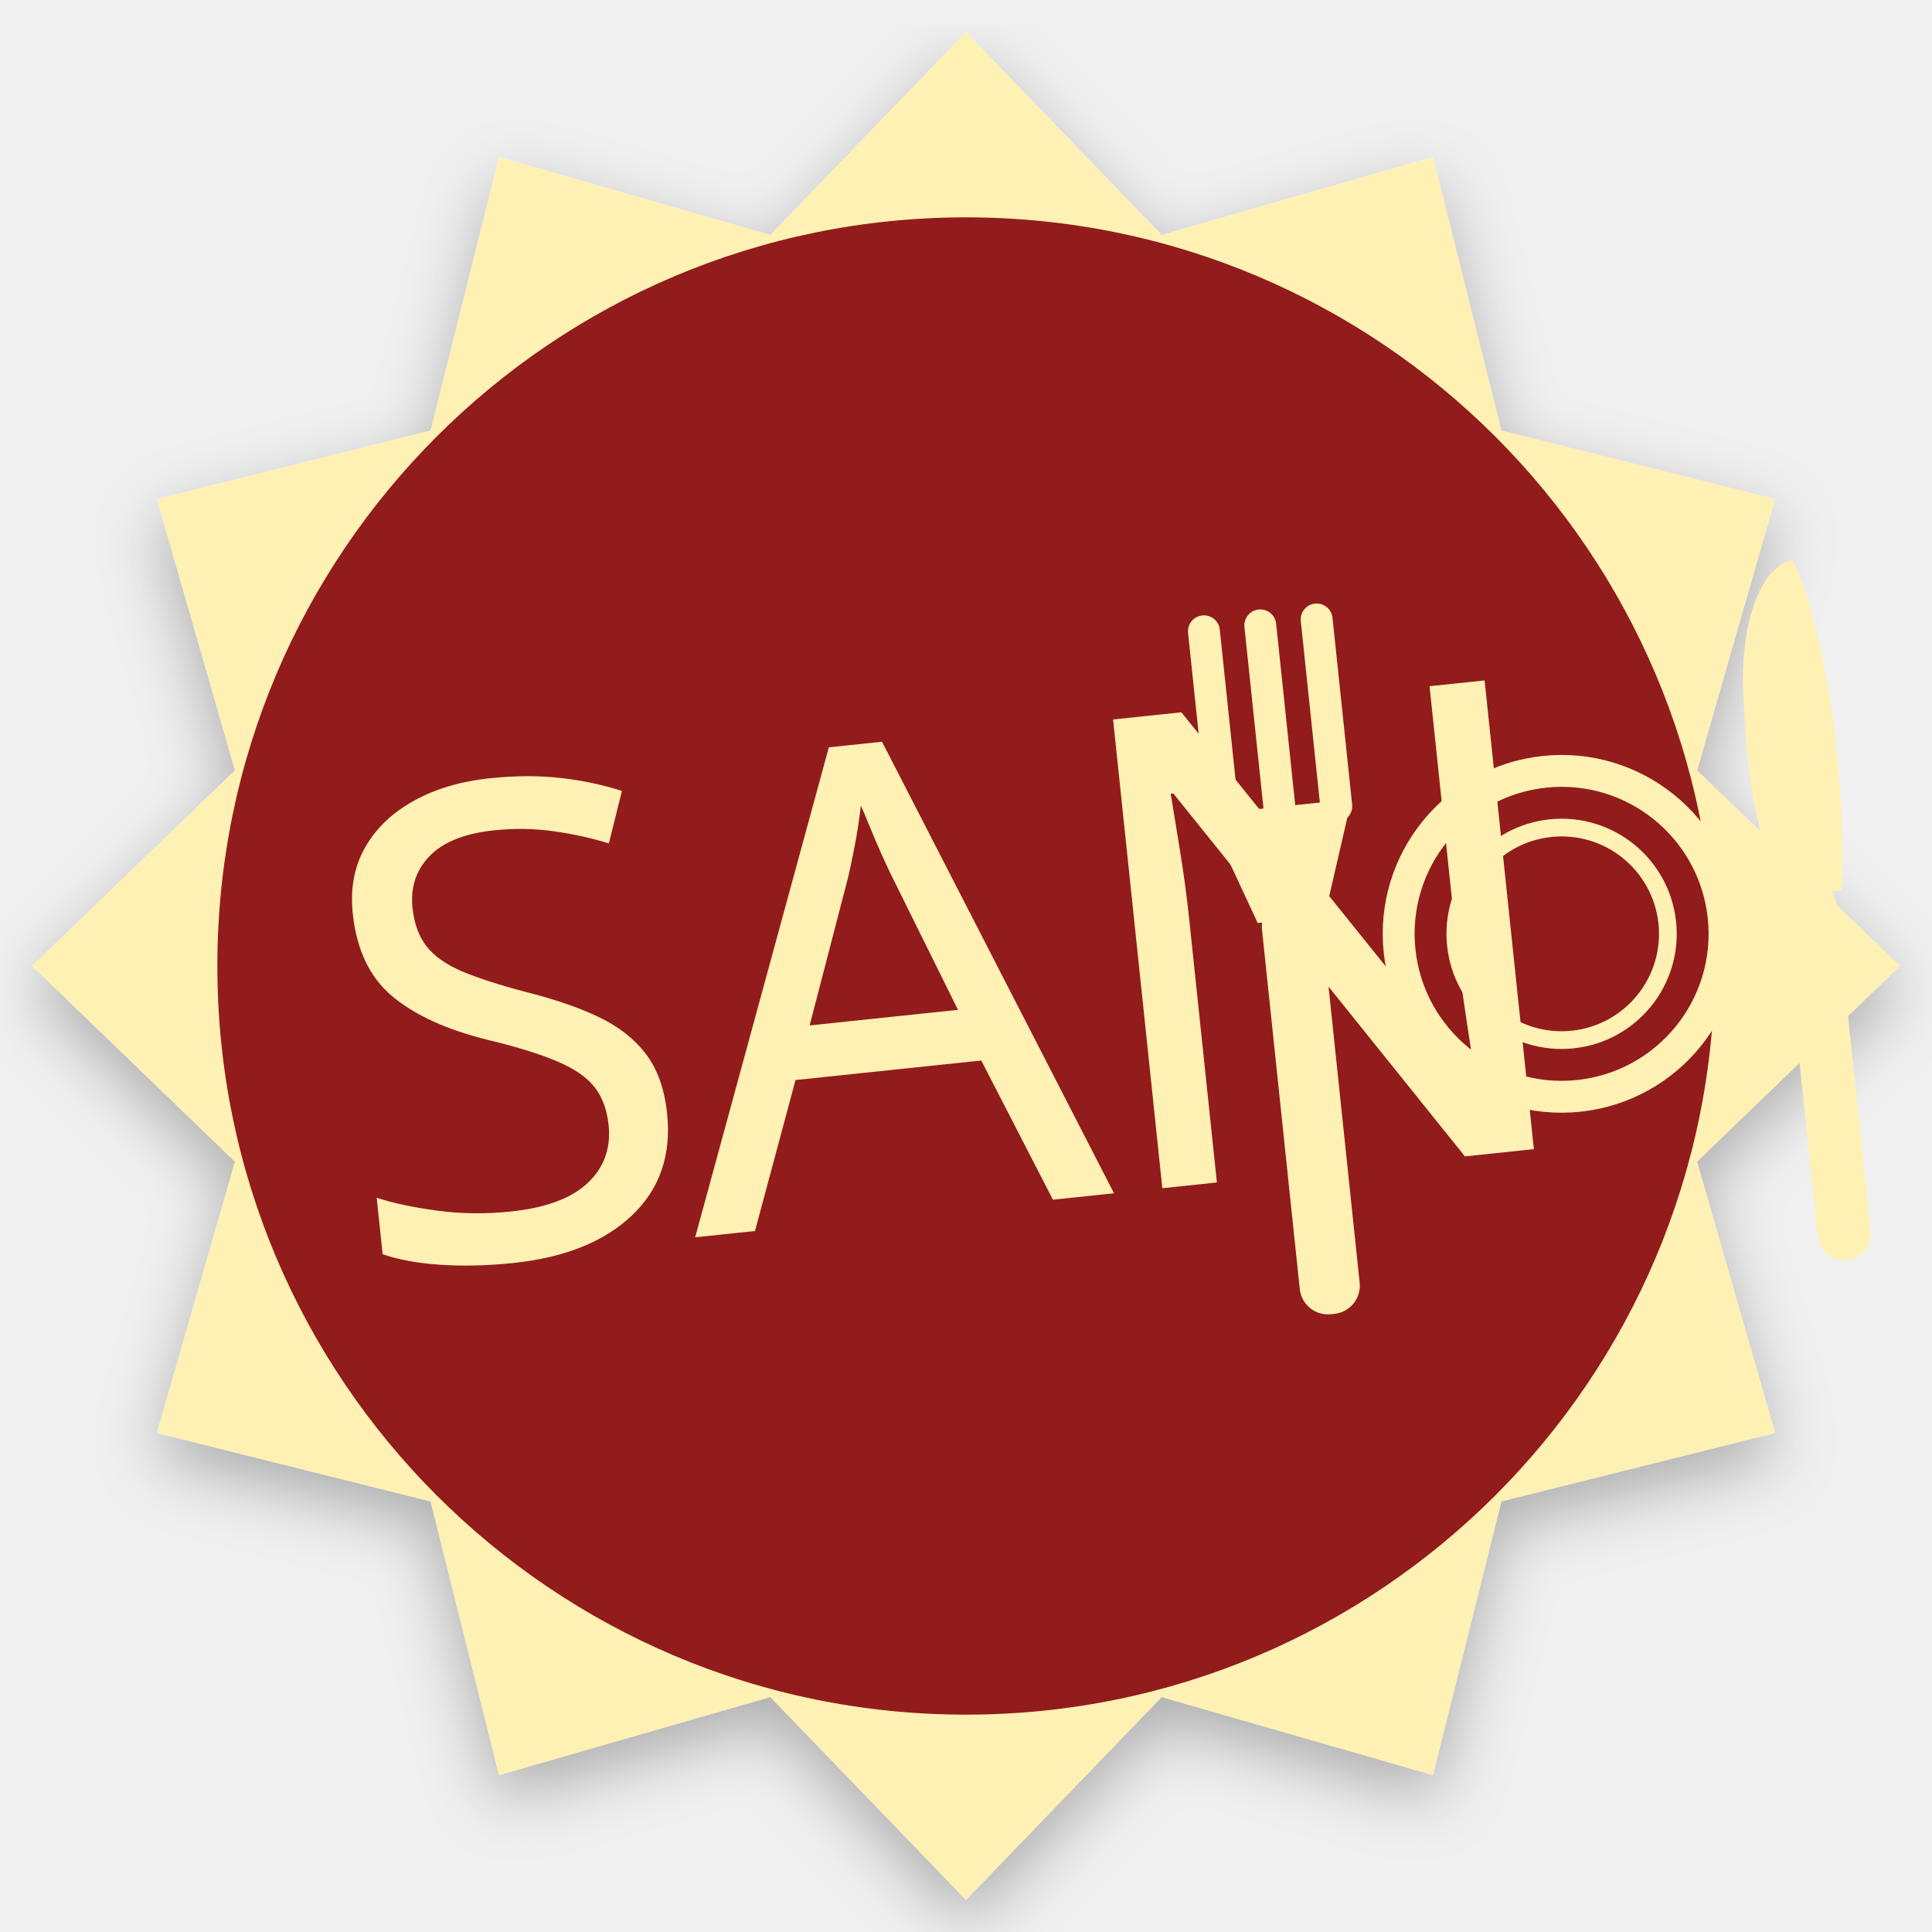
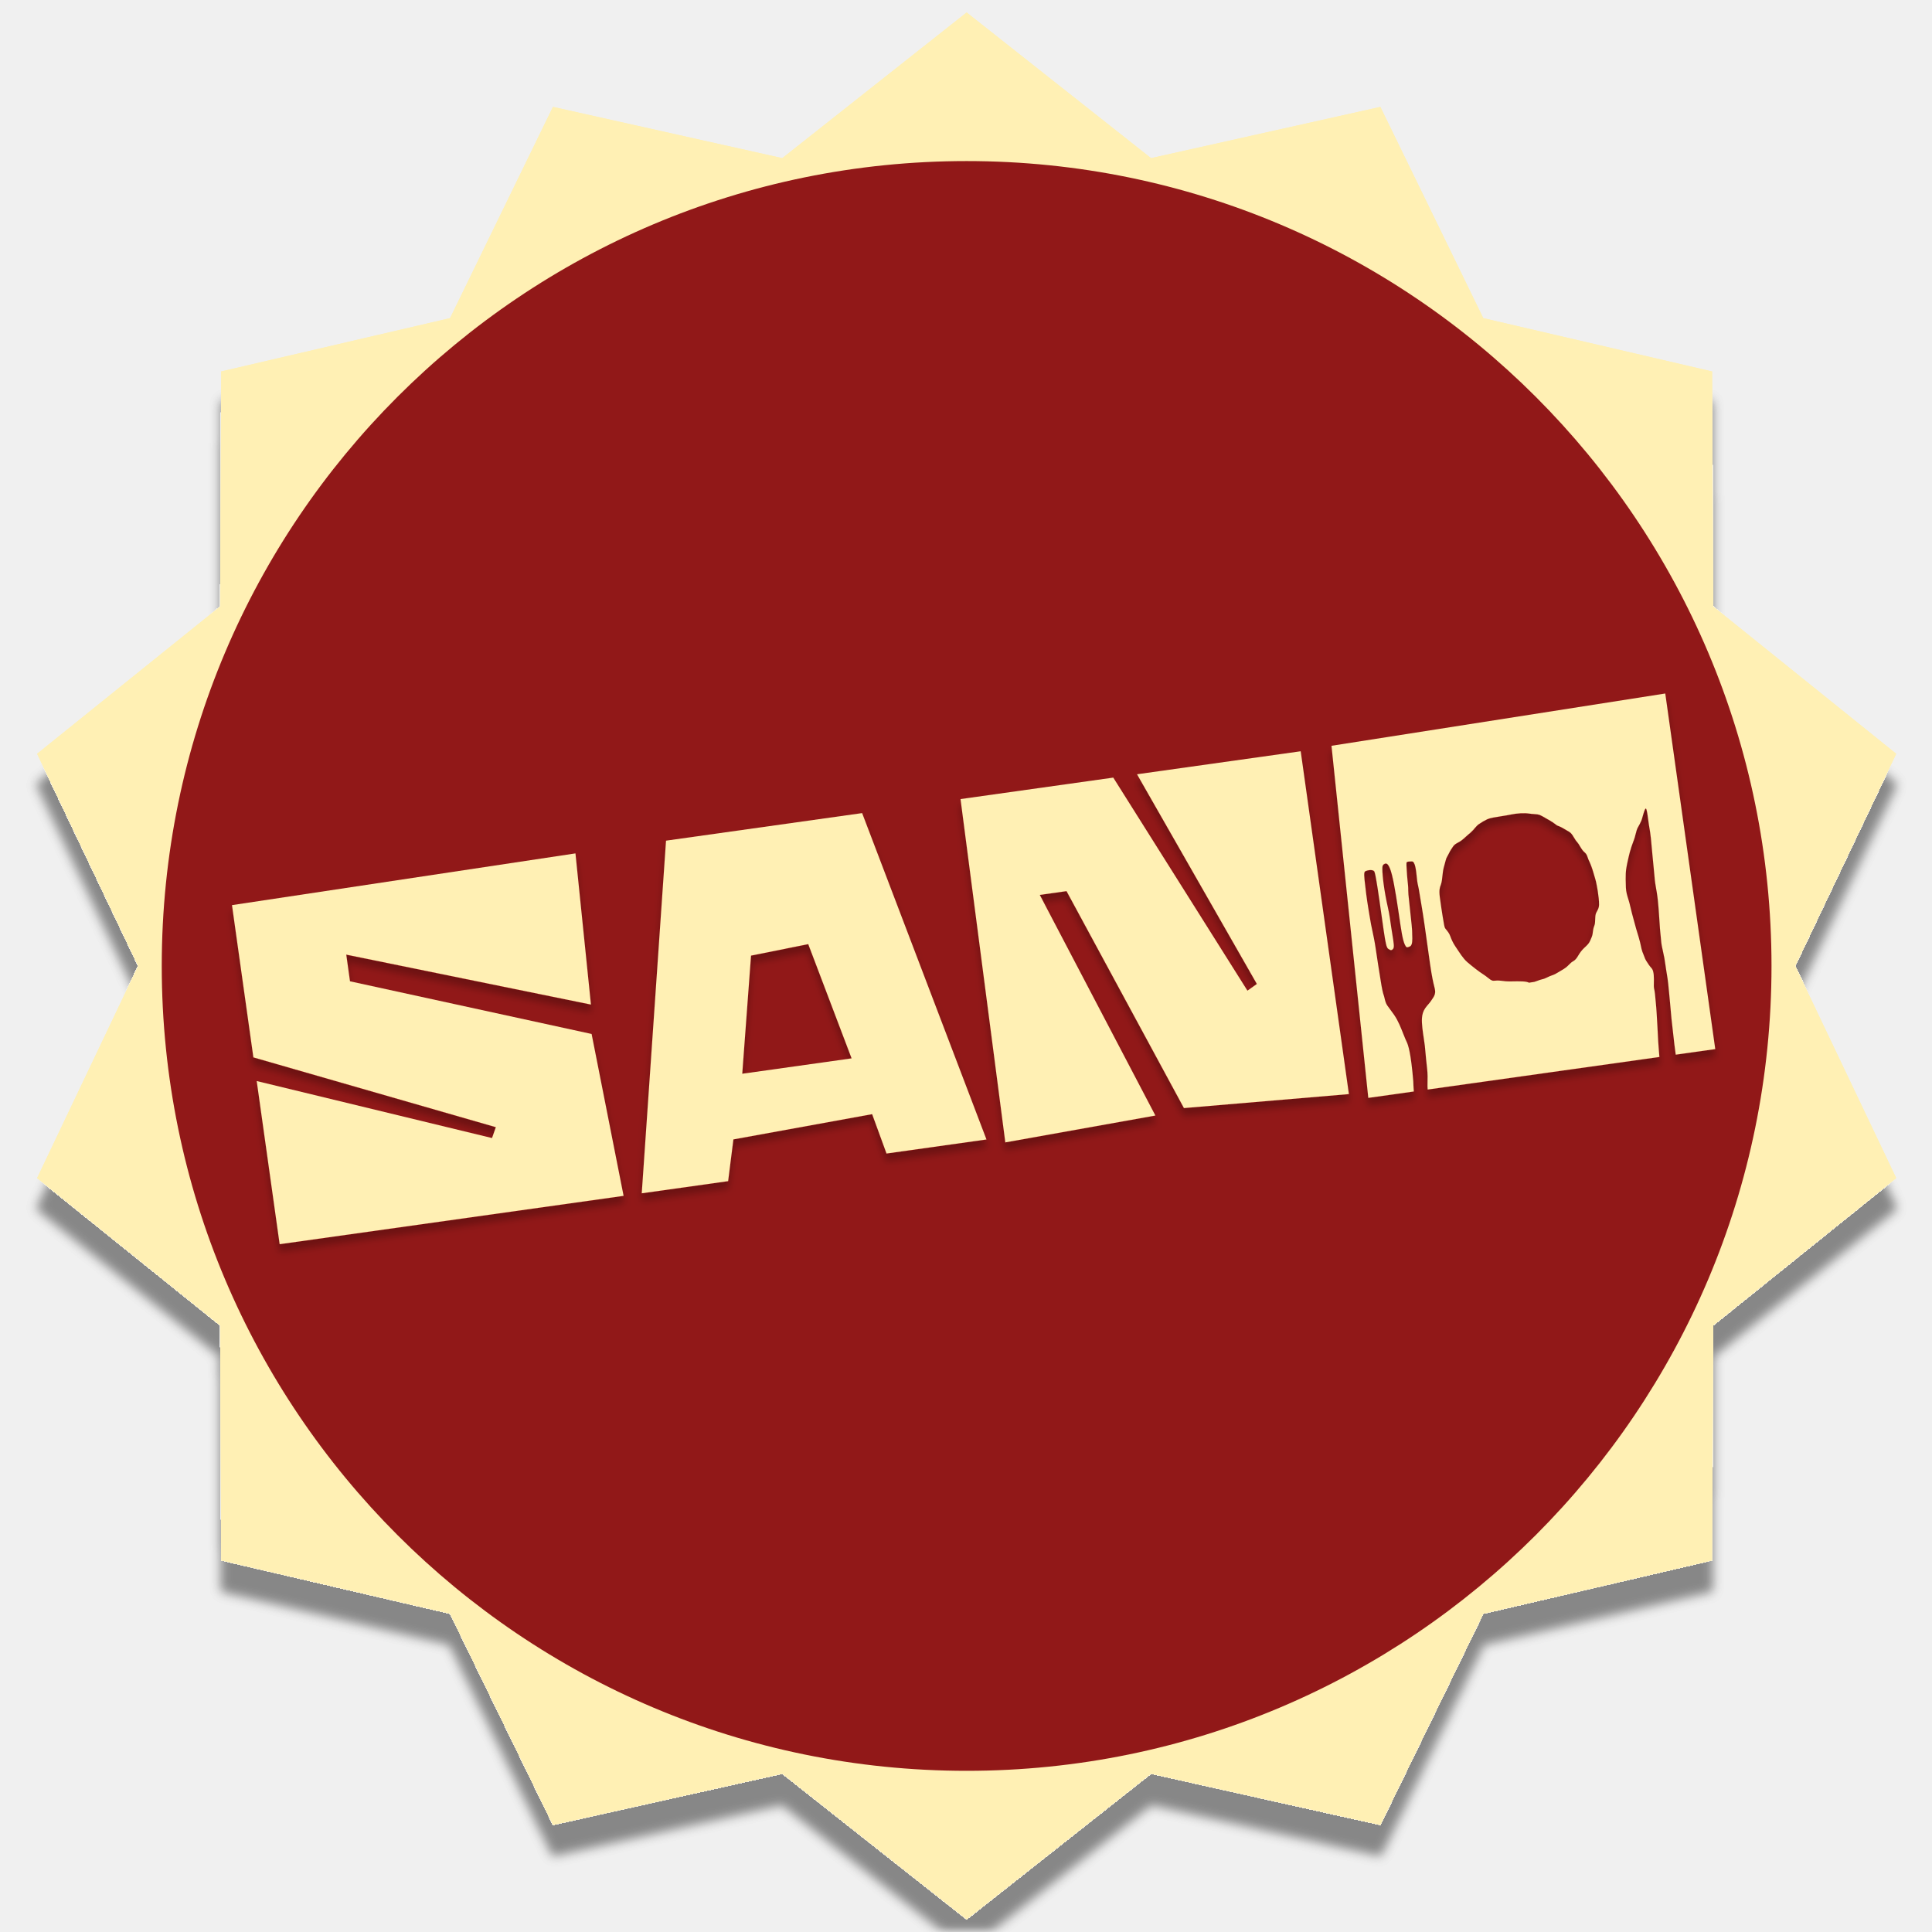
- <svg xmlns="http://www.w3.org/2000/svg" viewBox="0 0 240 240" role="img" aria-label="Sano">
-   <defs>
-     <filter id="sh" x="-20%" y="-20%" width="140%" height="140%">
-       <feDropShadow dx="0" dy="3" stdDeviation="4" flood-color="#000" flood-opacity="0.28" />
-     </filter>
-   </defs>
-   <g filter="url(#sh)">
-     <polygon points="120.0,4.0 144.3,29.2 178.0,19.5 186.5,53.5 220.5,62.0 210.8,95.7 236.0,120.0 210.8,144.3 220.5,178.0 186.5,186.5 178.0,220.5 144.3,210.8 120.0,236.0 95.7,210.8 62.0,220.5 53.5,186.5 19.5,178.0 29.2,144.3 4.0,120.0 29.2,95.7 19.5,62.0 53.5,53.5 62.0,19.5 95.7,29.2" fill="#FFF1B4" />
-     <circle cx="120" cy="120" r="93" fill="#921A1B" />
-   </g>
-   <g transform="rotate(-6 120 120)">
-     <style>text{font-family:'Anton','Oswald Bold',Impact,sans-serif}</style>
-     <text x="40" y="150" font-size="82" letter-spacing="-2" fill="#FFF1B4">SAN</text>
-     <g transform="translate(150,78) scale(0.44)">
-       <g fill="#FFF1B4" stroke="#FFF1B4">
-         <g stroke="none">
-           <rect x="4" y="4" width="9" height="62" rx="4.5" />
-           <rect x="20" y="4" width="9" height="62" rx="4.5" />
-           <rect x="36" y="4" width="9" height="62" rx="4.5" />
-           <path d="M4 60 H45 L34 92 H15 Z" />
-           <rect x="16" y="86" width="17" height="118" rx="8" />
-         </g>
-         <g fill="none" stroke-width="9">
-           <circle cx="100" cy="104" r="46" />
-         </g>
-         <g fill="none" stroke-width="5">
-           <circle cx="100" cy="104" r="30" />
-         </g>
-         <g stroke="none">
-           <path d="M170 100 C160 100 156 78 158 44 C159 20 168 6 176 6 C184 30 184 74 180 100 Z" />
-           <rect x="163" y="96" width="15" height="108" rx="7.5" />
-         </g>
-       </g>
+ <svg xmlns="http://www.w3.org/2000/svg" width="1080" height="1080" viewBox="0 0 1080 1080" fill="none">
+   <g clip-path="url(#clip0_1_210)">
+     <g filter="url(#filter0_d_1_210)">
+       <path d="M540.367 6.973L643.433 88.408L771.626 59.756L829.151 177.845L957.08 207.652L957.672 339.005L1060 421.366L1003.54 539.969L1060 658.571L957.672 740.932L957.08 872.286L829.151 902.092L771.626 1020.18L643.433 991.53L540.367 1072.97L437.302 991.53L309.109 1020.18L251.584 902.092L123.654 872.286L123.062 740.932L20.734 658.571L77.193 539.969L20.734 421.366L123.062 339.005L123.654 207.652L251.584 177.845L309.109 59.756L437.302 88.408L540.367 6.973Z" fill="#FFF0B4" />
+     </g>
+     <g filter="url(#filter1_d_1_210)">
+       <path d="M540.367 6.973L643.433 88.408L771.626 59.756L829.151 177.845L957.08 207.652L957.672 339.005L1060 421.366L1003.54 539.969L1060 658.571L957.672 740.932L957.08 872.286L829.151 902.092L771.626 1020.18L643.433 991.53L540.367 1072.97L437.302 991.53L309.109 1020.18L251.584 902.092L123.654 872.286L123.062 740.932L20.734 658.571L77.193 539.969L20.734 421.366L123.062 339.005L123.654 207.652L251.584 177.845L309.109 59.756L437.302 88.408L540.367 6.973Z" fill="#FFF0B4" />
+     </g>
+     <path d="M540.351 989.9C788.842 989.9 990.282 788.459 990.282 539.969C990.282 291.479 788.842 90.038 540.351 90.038C291.861 90.038 90.42 291.479 90.42 539.969C90.42 788.459 291.861 989.9 540.351 989.9Z" fill="#911818" />
+     <g filter="url(#filter2_d_1_210)">
+       <path fill-rule="evenodd" clip-rule="evenodd" d="M143.507 604.311L275.04 636.179L277.193 630.09L141.646 591.073L129.684 505.97L321.682 477.052L330.335 561.549L193.552 533.634L195.648 548.553L330.712 577.997L348.59 668.483L156.326 695.508L143.507 604.311Z" fill="#FFF0B4" />
+       <path fill-rule="evenodd" clip-rule="evenodd" d="M407.023 660.269L358.746 667.055L372.314 469.936L481.939 454.527L551.441 636.97L495.574 644.822L487.536 622.81L409.976 636.927L407.023 660.269ZM414.923 600.232L476.059 591.638L451.816 527.761L419.827 534.185L414.923 600.232Z" fill="#FFF0B4" />
+       <path fill-rule="evenodd" clip-rule="evenodd" d="M635.606 432.82L702.603 550.044L697.326 553.786L622.324 434.687L536.943 446.688L561.984 638.595L645.867 623.589L581.234 500.248L596.203 498.144L661.835 619.417L754.038 611.599L727.099 419.96L635.606 432.82Z" fill="#FFF0B4" />
+       <path fill-rule="evenodd" clip-rule="evenodd" d="M744.314 416.898L930.895 387.671L958.837 586.456L936.756 589.56C936.738 589.43 936.719 589.298 936.701 589.163C936.668 588.918 936.634 588.663 936.598 588.399L936.597 588.388C936.234 585.713 935.748 582.14 935.36 578.188C935.239 576.966 935.102 575.82 934.946 574.525C934.611 571.726 934.191 568.224 933.678 561.732C933.531 559.844 933.363 558.191 933.158 556.166C932.985 554.464 932.785 552.496 932.548 549.907C932.383 548.108 932.06 546.171 931.755 544.34C931.588 543.34 931.427 542.373 931.3 541.476L931.168 540.549C930.937 538.9 930.682 537.094 930.409 535.582C930.135 534.067 929.834 532.726 929.512 531.287L929.509 531.273L929.507 531.266C929.406 530.817 929.303 530.356 929.198 529.877C928.696 527.596 928.564 525.89 928.44 524.312C928.37 523.42 928.305 522.568 928.177 521.674C928.027 520.635 927.843 517.769 927.642 514.668C927.5 512.444 927.349 510.099 927.197 508.219C926.994 505.686 926.686 501.878 926.121 498.612C926.048 498.182 925.971 497.753 925.894 497.324C925.482 495.014 925.065 492.663 924.848 489.577C924.741 488.058 924.543 486.153 924.327 484.072C924.119 482.056 923.893 479.872 923.715 477.713C923.419 474.104 923.116 470.954 922.88 468.709C922.595 466 922.311 464.333 922.011 462.581C921.935 462.129 921.857 461.671 921.778 461.188C921.626 460.266 921.488 459.204 921.348 458.124C921.08 456.079 920.803 453.963 920.415 452.596C919.867 450.667 919.007 453.701 918.276 456.276C917.96 457.39 917.669 458.417 917.438 458.921C916.868 460.163 916.266 461.396 915.583 462.5C915.044 463.371 914.613 465.071 914.226 466.592C914.106 467.065 913.989 467.523 913.877 467.932C913.622 468.849 913.271 469.775 912.905 470.739C912.592 471.563 912.269 472.415 911.987 473.314C911.22 475.752 910.799 477.203 910.431 478.912C910.318 479.439 910.193 479.99 910.067 480.548C909.75 481.953 909.42 483.414 909.212 484.722C909.191 484.854 909.168 484.987 909.145 485.123C908.901 486.558 908.566 488.53 908.872 496.169C908.969 498.613 909.6 500.616 910.189 502.493C910.429 503.259 910.663 504.005 910.852 504.751C911.274 506.419 911.763 508.438 912.202 510.289C912.397 511.111 912.632 511.952 912.89 512.87C913.104 513.636 913.334 514.454 913.569 515.366C914.341 518.362 914.922 520.249 915.537 522.255C915.68 522.718 915.825 523.187 915.974 523.679C916.637 525.865 917.053 527.788 917.399 529.394L917.401 529.401L917.403 529.413C917.481 529.774 917.555 530.12 917.629 530.447C917.89 531.624 918.309 532.621 918.691 533.525C918.926 534.086 919.147 534.611 919.307 535.123C919.698 536.374 920.661 537.795 921.515 539.057L921.622 539.216L921.691 539.318C922.145 539.99 922.593 540.499 922.954 540.91C923.13 541.11 923.286 541.288 923.412 541.448C924.65 543.036 924.571 546.889 924.514 549.61C924.489 550.841 924.468 551.842 924.576 552.296C925.069 554.343 925.25 556.426 925.592 560.383L925.597 560.432C925.601 560.493 925.606 560.557 925.613 560.621C925.62 560.702 925.627 560.785 925.636 560.872C925.651 561.033 925.666 561.203 925.683 561.382C925.79 562.513 925.931 563.999 926.034 565.887C926.054 566.256 926.092 566.867 926.142 567.697C926.311 570.457 926.625 575.628 926.949 582.296C927.027 583.886 927.166 585.522 927.32 587.311C927.416 588.42 927.516 589.59 927.609 590.846L798.076 609.054C797.972 607.735 797.954 606.808 797.99 605.864C798.093 603.165 798.087 600.129 797.784 597.509C797.337 593.661 797.044 590.452 796.799 587.773C796.697 586.654 796.602 585.628 796.511 584.686C796.417 583.753 796.213 582.417 795.977 580.881C795.407 577.162 794.655 572.271 794.892 569.093C795.045 567.03 795.545 565.283 796.719 563.562C797.25 562.785 797.84 562.108 798.405 561.46C798.973 560.809 799.514 560.187 799.944 559.522C800.15 559.204 800.357 558.904 800.559 558.61C801.391 557.402 802.135 556.326 802.27 554.76C802.32 554.183 802.22 553.359 802.064 552.678C801.963 552.241 801.856 551.814 801.744 551.356C801.217 549.237 800.522 546.435 799.403 538.765C799.021 536.153 798.554 532.781 798.051 529.15C796.999 521.552 795.788 512.81 794.871 507.476C794.353 504.465 793.99 502.237 793.706 500.496C793.194 497.358 792.941 495.802 792.505 494.093C792.306 493.309 792.164 491.929 792.003 490.364C791.606 486.511 791.093 481.531 789.321 481.541H789.272C787.748 481.548 786.259 481.556 786.221 482.334C786.16 483.573 786.262 484.978 786.383 486.687C786.444 487.533 786.509 488.453 786.564 489.465C786.615 490.43 786.729 491.437 786.846 492.481C787.037 494.167 787.239 495.949 787.208 497.814C787.187 499.063 787.31 500.189 787.811 504.786C788.102 507.451 788.519 511.284 789.109 516.986C789.403 519.825 789.408 520.945 789.413 521.747C789.413 521.956 789.414 522.141 789.42 522.33C789.425 522.516 789.434 522.717 789.442 522.928C789.521 525.037 789.645 528.273 788.267 528.957C788.228 528.977 788.187 528.998 788.142 529.02C787.532 529.329 786.515 529.843 786.067 529.261C784.937 527.794 784.084 525.393 782.76 516.365C782.67 515.74 782.571 515.068 782.468 514.358L782.466 514.351C781.373 506.841 779.652 495.036 778.101 488.957C776.4 482.303 774.944 482.508 774.115 482.839C773.284 483.172 773.085 483.617 772.883 484.069C772.481 484.968 772.829 491.525 774.454 500.548C774.908 503.067 775.35 505.1 775.747 506.918C776.224 509.103 776.632 510.979 776.911 513.015C777.438 516.873 777.934 519.924 778.325 522.327C779.125 527.254 779.484 529.467 778.773 530.365C778.398 530.836 777.796 531.362 777.143 531.009C777.043 530.955 776.94 530.903 776.834 530.85C776.289 530.577 775.704 530.284 775.398 529.561C775.004 528.633 774.593 527.563 773.551 520.486C773.19 518.035 772.734 514.788 772.254 511.359C771.454 505.653 770.581 499.437 769.953 495.522C768.882 488.842 768.591 488.034 768.303 487.233C768.015 486.431 766.127 485.93 763.608 486.849C762.648 487.199 762.363 487.656 762.765 491.755C763.166 495.853 764.148 503.379 764.823 507.324C765.121 509.067 765.342 510.449 765.537 511.664C765.828 513.488 766.059 514.933 766.397 516.643C766.613 517.729 766.848 518.831 767.096 519.986C767.724 522.914 768.424 526.184 769.035 530.387C769.998 537.012 770.834 542.176 771.351 545.365C771.554 546.62 771.708 547.569 771.8 548.18C772.435 552.379 773.117 555.289 773.452 556.154C773.665 556.705 773.818 557.355 773.981 558.049C774.293 559.378 774.642 560.867 775.529 562.124C776.252 563.154 776.923 564.049 777.538 564.87C778.185 565.734 778.771 566.518 779.296 567.29C780.519 569.089 781.37 570.71 782.254 572.643C783.006 574.295 783.747 576.171 784.414 577.859C784.873 579.024 785.299 580.101 785.669 580.955C785.754 581.149 785.851 581.346 785.958 581.564C786.768 583.202 788.185 586.066 789.488 598.73C789.53 599.135 789.567 599.508 789.603 599.853C789.876 602.497 789.978 603.481 790.019 604.397C790.033 604.702 790.046 605.025 790.06 605.371C790.109 606.598 790.17 608.112 790.333 610.142L764.886 613.719L744.314 416.898ZM850.981 548.615C852.619 548.709 853.993 548.879 854.697 549.348C855.877 549.182 856.995 549.02 857.764 548.862C858.218 548.738 858.666 548.567 859.192 548.365C860.129 548.006 861.313 547.553 863.22 547.111C863.925 546.837 864.555 546.537 865.154 546.249C865.879 545.901 866.566 545.572 867.3 545.336C868.823 544.844 870.096 544.157 871.253 543.412C871.711 543.117 872.201 542.833 872.703 542.542C873.638 542.002 874.614 541.439 875.485 540.737C876.081 540.257 876.586 539.749 877.071 539.263C877.787 538.542 878.457 537.87 879.295 537.415C880.519 536.751 881.375 535.692 882.15 534.332C883.036 532.782 884.227 531.169 885.491 529.982C885.624 529.857 885.761 529.73 885.901 529.599C886.982 528.598 888.204 527.467 888.785 526.129C888.892 525.883 889.003 525.637 889.116 525.388C889.618 524.276 890.133 523.134 890.285 521.981C890.312 521.784 890.335 521.592 890.359 521.403C890.533 520.024 890.69 518.775 891.283 517.357C891.638 516.508 891.68 515.268 891.723 514.006C891.76 512.933 891.797 511.843 892.028 510.966C892.157 510.479 892.428 509.978 892.725 509.433C893.258 508.45 893.873 507.319 893.887 505.838C893.934 501.125 892.491 494.219 892.16 492.796C891.912 491.732 891.625 490.796 891.337 489.855C891.138 489.205 890.938 488.552 890.751 487.855C890.065 485.308 888.895 482.366 888.196 481.001C887.972 480.564 887.797 480.051 887.616 479.524C887.247 478.444 886.854 477.3 885.985 476.607C884.732 475.61 883.928 474.241 883.187 472.98C882.683 472.123 882.21 471.317 881.645 470.713C880.951 469.968 880.395 469.048 879.855 468.152C879.091 466.885 878.354 465.664 877.285 465.04C876.844 464.784 876.375 464.503 875.893 464.215C874.208 463.203 872.393 462.115 871.286 461.785C870.57 461.572 869.964 461.115 869.171 460.52C868.443 459.973 867.557 459.306 866.283 458.602C865.495 458.166 864.809 457.764 864.172 457.391C863.031 456.724 862.051 456.15 860.935 455.64C860.006 455.217 858.684 455.127 857.299 455.032C856.495 454.976 855.668 454.921 854.887 454.795C852.141 454.36 848.004 454.601 844.704 455.302C843.026 455.66 841.066 455.966 839.154 456.266C835.915 456.774 832.807 457.262 831.417 457.937C829.515 458.859 828.048 459.753 826.705 460.677C825.81 461.292 825.083 462.138 824.311 463.037C824.046 463.345 823.776 463.659 823.492 463.974C822.545 465.019 821.65 465.771 820.81 466.476C820.343 466.869 819.892 467.247 819.459 467.655C818.294 468.749 817.125 469.783 815.91 470.503C815.636 470.664 815.349 470.819 815.058 470.976C814.059 471.513 813.022 472.071 812.371 473.026C812.29 473.144 812.209 473.261 812.13 473.378C811.354 474.511 810.628 475.57 810.012 476.91C809.813 477.343 809.576 477.756 809.338 478.175C808.867 479.003 808.382 479.851 808.157 480.891C808.006 481.587 807.812 482.236 807.606 482.928C807.173 484.371 806.687 485.994 806.439 488.572C806.196 491.12 805.959 493.178 805.425 494.612C805.404 494.668 805.384 494.722 805.363 494.776C804.861 496.111 804.327 497.536 804.855 501.473C806.045 510.325 807.117 516.337 807.265 517.043C807.274 517.09 807.284 517.137 807.294 517.185C807.448 517.931 807.6 518.665 808.068 519.226C809.253 520.645 810.151 521.737 810.734 523.389C811.287 524.952 812.232 527.104 813.429 528.864C814.161 529.943 814.736 530.817 815.221 531.556C815.882 532.561 816.381 533.318 816.89 534.003L816.933 534.061C817.811 535.243 818.916 536.728 820.294 537.899C822.731 539.973 826.532 543.05 829.57 544.958C830.318 545.429 830.981 545.965 831.605 546.467C832.586 547.258 833.466 547.966 834.412 548.211C834.742 548.297 835.223 548.254 835.815 548.201C836.443 548.144 837.194 548.077 838.025 548.14C838.628 548.186 839.233 548.26 839.861 548.338C841.083 548.489 842.387 548.651 843.907 548.626C844.296 548.619 844.707 548.61 845.13 548.602C847.089 548.563 849.315 548.518 850.981 548.615Z" fill="#FFF0B4" />
    </g>
  </g>
+   <defs>
+     <filter id="filter0_d_1_210" x="14.634" y="6.973" width="1051.47" height="1089.09" filterUnits="userSpaceOnUse" color-interpolation-filters="sRGB">
+       <feFlood flood-opacity="0" result="BackgroundImageFix" />
+       <feColorMatrix in="SourceAlpha" type="matrix" values="0 0 0 0 0 0 0 0 0 0 0 0 0 0 0 0 0 0 127 0" result="hardAlpha" />
+       <feOffset dy="17" />
+       <feGaussianBlur stdDeviation="3.05" />
+       <feComposite in2="hardAlpha" operator="out" />
+       <feColorMatrix type="matrix" values="0 0 0 0 0 0 0 0 0 0 0 0 0 0 0 0 0 0 0.25 0" />
+       <feBlend mode="normal" in2="BackgroundImageFix" result="effect1_dropShadow_1_210" />
+       <feBlend mode="normal" in="SourceGraphic" in2="effect1_dropShadow_1_210" result="shape" />
+     </filter>
+     <filter id="filter1_d_1_210" x="14.634" y="6.973" width="1051.47" height="1089.09" filterUnits="userSpaceOnUse" color-interpolation-filters="sRGB">
+       <feFlood flood-opacity="0" result="BackgroundImageFix" />
+       <feColorMatrix in="SourceAlpha" type="matrix" values="0 0 0 0 0 0 0 0 0 0 0 0 0 0 0 0 0 0 127 0" result="hardAlpha" />
+       <feOffset dy="17" />
+       <feGaussianBlur stdDeviation="3.05" />
+       <feComposite in2="hardAlpha" operator="out" />
+       <feColorMatrix type="matrix" values="0 0 0 0 0 0 0 0 0 0 0 0 0 0 0 0 0 0 0.25 0" />
+       <feBlend mode="normal" in2="BackgroundImageFix" result="effect1_dropShadow_1_210" />
+       <feBlend mode="normal" in="SourceGraphic" in2="effect1_dropShadow_1_210" result="shape" />
+     </filter>
+     <filter id="filter2_d_1_210" x="125.684" y="387.671" width="837.154" height="315.837" filterUnits="userSpaceOnUse" color-interpolation-filters="sRGB">
+       <feFlood flood-opacity="0" result="BackgroundImageFix" />
+       <feColorMatrix in="SourceAlpha" type="matrix" values="0 0 0 0 0 0 0 0 0 0 0 0 0 0 0 0 0 0 127 0" result="hardAlpha" />
+       <feOffset dy="4" />
+       <feGaussianBlur stdDeviation="2" />
+       <feComposite in2="hardAlpha" operator="out" />
+       <feColorMatrix type="matrix" values="0 0 0 0 0 0 0 0 0 0 0 0 0 0 0 0 0 0 0.25 0" />
+       <feBlend mode="normal" in2="BackgroundImageFix" result="effect1_dropShadow_1_210" />
+       <feBlend mode="normal" in="SourceGraphic" in2="effect1_dropShadow_1_210" result="shape" />
+     </filter>
+     <clipPath id="clip0_1_210">
+       <rect width="1080" height="1080" fill="white" />
+     </clipPath>
+   </defs>
</svg>
